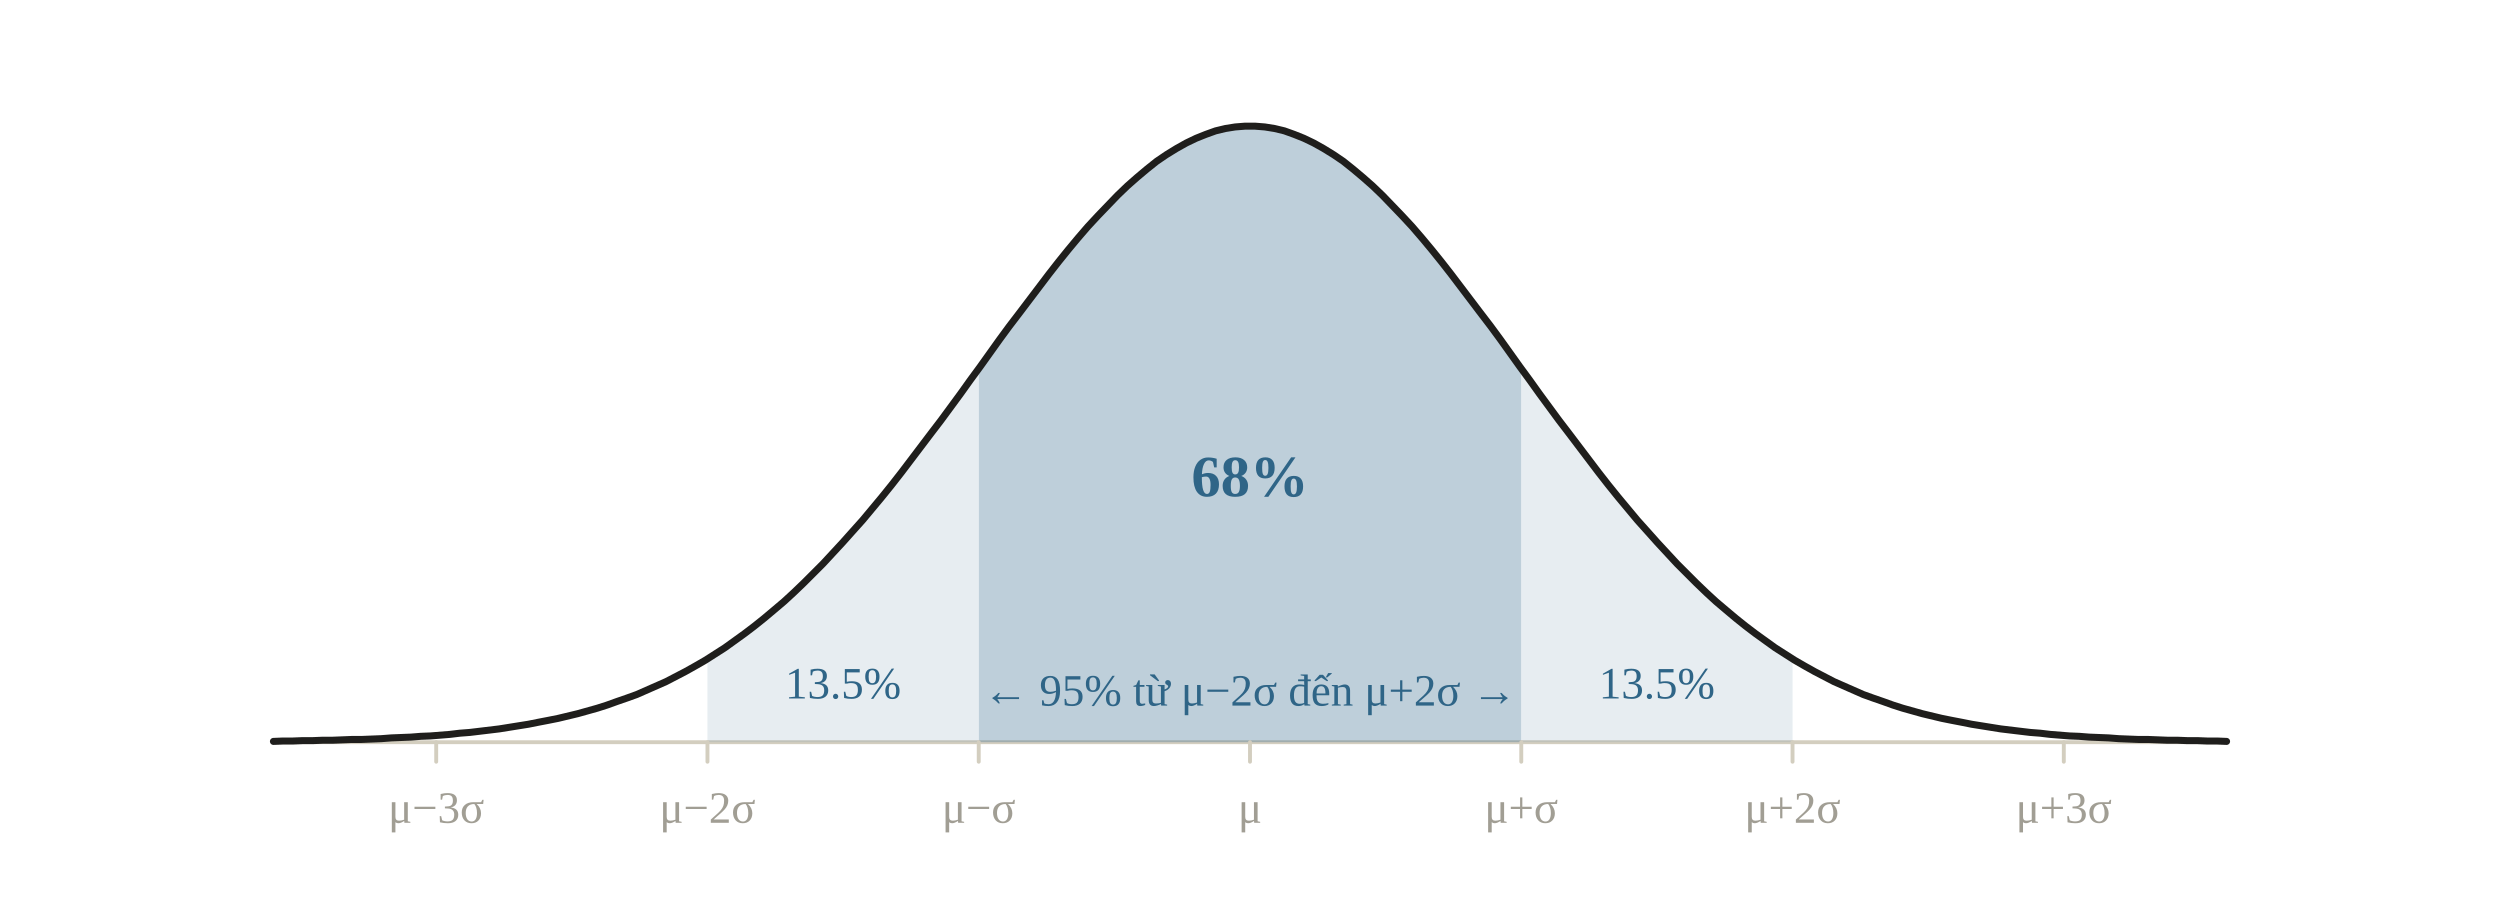
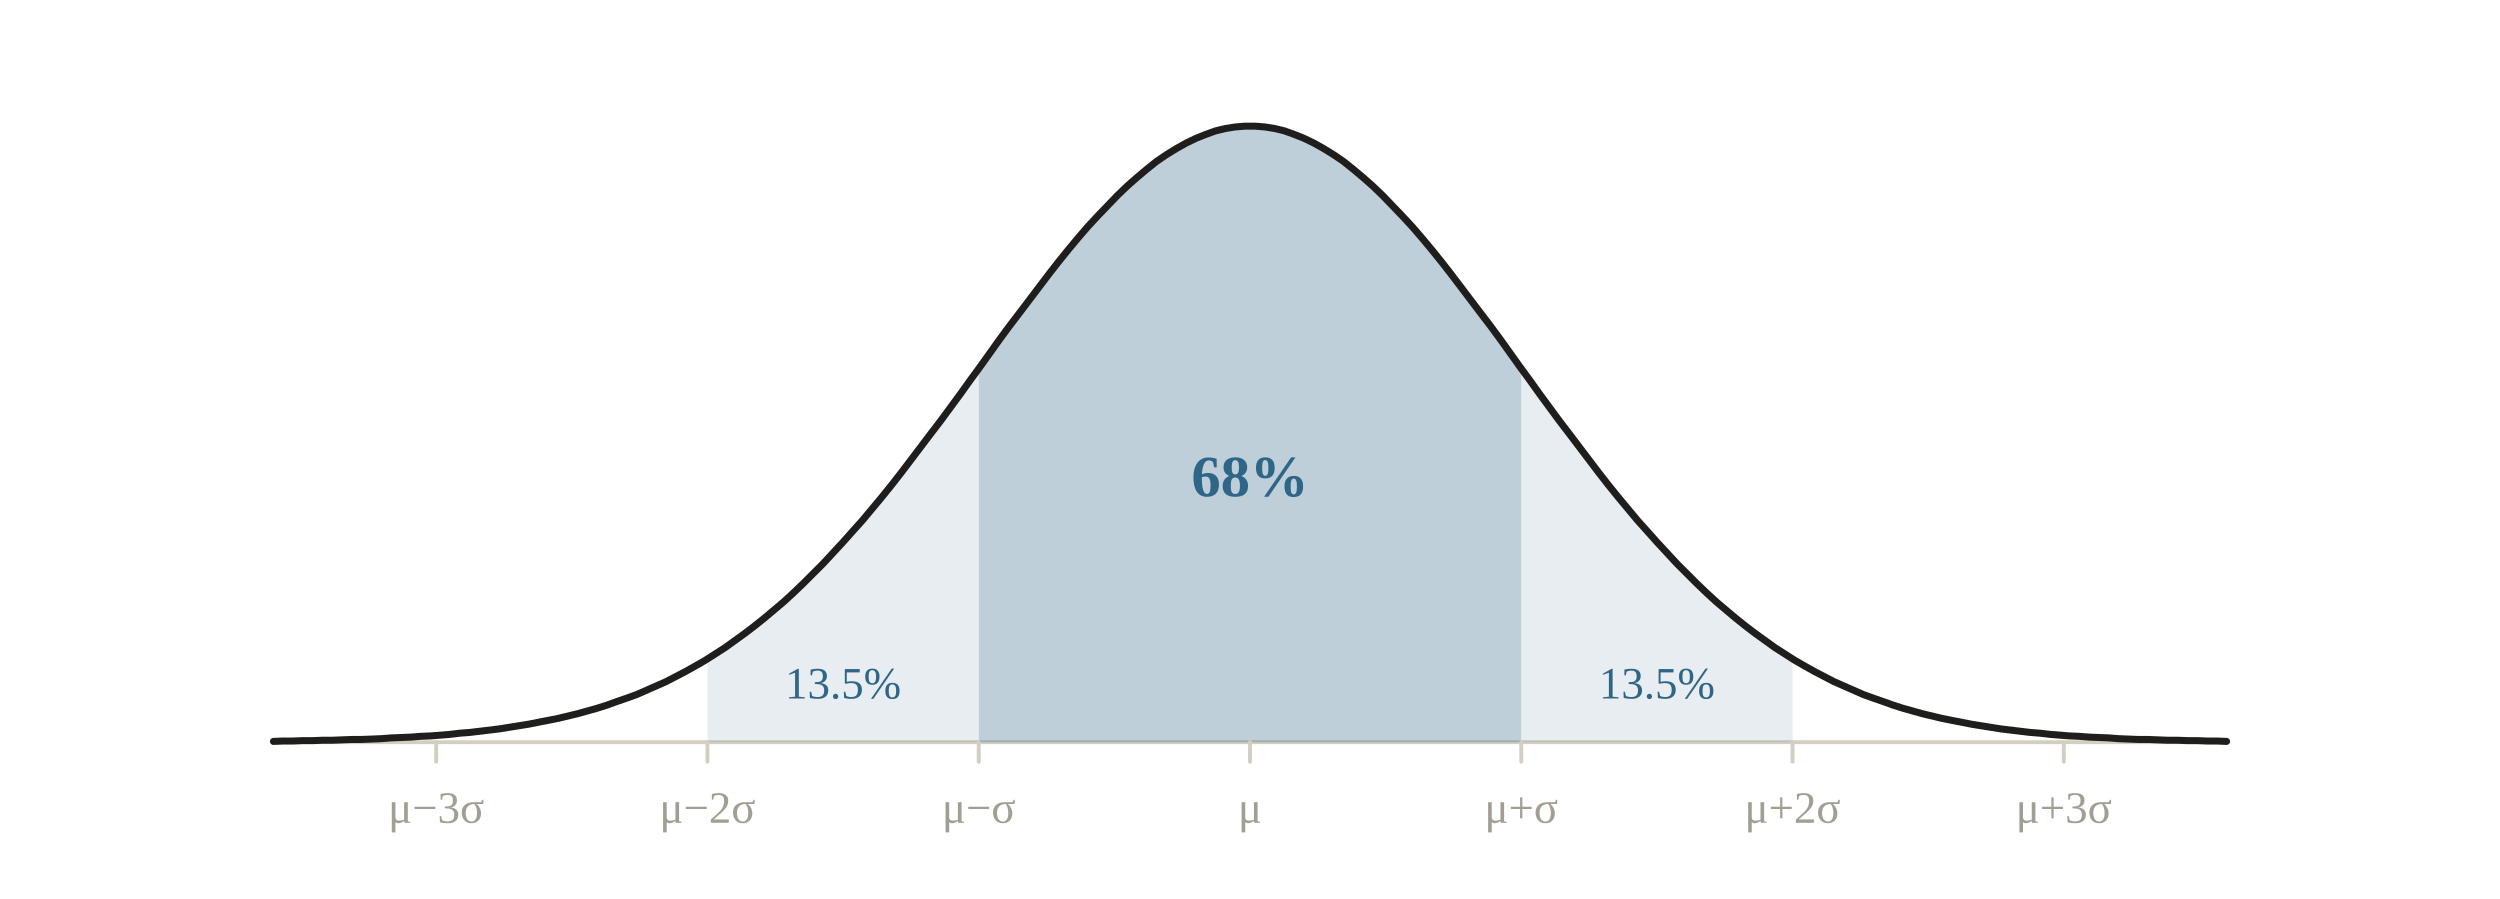
- <svg xmlns="http://www.w3.org/2000/svg" viewBox="0 0 640 230" width="640" style="font-family:var(--serif, Lora, Georgia, serif);color:var(--text, #1f1e1c)">
+ <svg xmlns="http://www.w3.org/2000/svg" viewBox="0 0 640 230" width="640" role="img" aria-label="Phân phối chuẩn: 68% giá trị trong μ ± σ, 95% trong μ ± 2σ." style="font-family:var(--serif, Lora, Georgia, serif);color:var(--text, #1f1e1c)">
  <path d="M 70,190 L 570,190" fill="none" stroke="var(--line-strong, #d3cebf)" stroke-width="1" stroke-linecap="round" />
  <path d="M 181.1,190.0 L 181.1,168.7 L 183.4,167.2 L 185.8,165.6 L 188.1,164.0 L 190.4,162.3 L 192.8,160.5 L 195.1,158.7 L 197.5,156.8 L 199.8,154.7 L 202.1,152.7 L 204.5,150.5 L 206.8,148.2 L 209.1,145.9 L 211.5,143.5 L 213.8,141.0 L 216.1,138.5 L 218.5,135.8 L 220.8,133.1 L 223.1,130.4 L 225.5,127.6 L 227.8,124.7 L 230.1,121.7 L 232.5,118.7 L 234.8,115.7 L 237.1,112.6 L 239.5,109.5 L 241.8,106.3 L 244.1,103.2 L 246.5,100.0 L 248.8,96.7 L 251.1,93.5 L 253.5,90.3 L 255.8,87.1 L 258.1,83.9 L 260.5,80.8 L 262.8,77.6 L 265.1,74.5 L 267.5,71.5 L 269.8,68.5 L 272.1,65.6 L 274.5,62.8 L 276.8,60.0 L 279.2,57.3 L 281.5,54.8 L 283.8,52.3 L 286.2,49.9 L 288.5,47.7 L 290.8,45.6 L 293.2,43.6 L 295.5,41.8 L 297.8,40.1 L 300.2,38.6 L 302.5,37.2 L 304.8,36.0 L 307.2,35.0 L 309.5,34.1 L 311.8,33.4 L 314.2,32.8 L 316.5,32.5 L 318.8,32.3 L 321.2,32.3 L 323.5,32.5 L 325.8,32.8 L 328.2,33.4 L 330.5,34.1 L 332.8,35.0 L 335.2,36.0 L 337.5,37.2 L 339.8,38.6 L 342.2,40.1 L 344.5,41.8 L 346.8,43.6 L 349.2,45.6 L 351.5,47.7 L 353.8,49.9 L 356.2,52.3 L 358.5,54.8 L 360.8,57.3 L 363.2,60.0 L 365.5,62.8 L 367.9,65.6 L 370.2,68.5 L 372.5,71.5 L 374.9,74.5 L 377.2,77.6 L 379.5,80.8 L 381.9,83.9 L 384.2,87.1 L 386.5,90.3 L 388.9,93.5 L 391.2,96.7 L 393.5,100.0 L 395.9,103.2 L 398.2,106.3 L 400.5,109.5 L 402.9,112.6 L 405.2,115.7 L 407.5,118.7 L 409.9,121.7 L 412.2,124.7 L 414.5,127.6 L 416.9,130.4 L 419.2,133.1 L 421.5,135.8 L 423.9,138.5 L 426.2,141.0 L 428.5,143.5 L 430.9,145.9 L 433.2,148.2 L 435.5,150.5 L 437.9,152.7 L 440.2,154.7 L 442.5,156.8 L 444.9,158.7 L 447.2,160.5 L 449.6,162.3 L 451.9,164.0 L 454.2,165.6 L 456.6,167.2 L 458.9,168.7 L 458.9,190.0 Z" fill="var(--t-n, #2f6587)" stroke="none" stroke-width="0" opacity="0.12" stroke-linecap="round" stroke-linejoin="round" />
  <path d="M 250.6,190.0 L 250.6,94.3 L 251.7,92.7 L 252.9,91.1 L 254.1,89.5 L 255.2,87.9 L 256.4,86.3 L 257.6,84.7 L 258.7,83.1 L 259.9,81.6 L 261.1,80.0 L 262.2,78.4 L 263.4,76.9 L 264.6,75.3 L 265.7,73.8 L 266.9,72.3 L 268.1,70.8 L 269.2,69.3 L 270.4,67.8 L 271.6,66.3 L 272.7,64.9 L 273.9,63.5 L 275.1,62.1 L 276.2,60.7 L 277.4,59.3 L 278.6,58.0 L 279.7,56.7 L 280.9,55.4 L 282.1,54.1 L 283.2,52.9 L 284.4,51.7 L 285.6,50.5 L 286.7,49.4 L 287.9,48.3 L 289.1,47.2 L 290.2,46.1 L 291.4,45.1 L 292.6,44.1 L 293.7,43.2 L 294.9,42.2 L 296.1,41.4 L 297.2,40.5 L 298.4,39.7 L 299.6,39.0 L 300.7,38.2 L 301.9,37.5 L 303.1,36.9 L 304.2,36.3 L 305.4,35.7 L 306.6,35.2 L 307.7,34.7 L 308.9,34.3 L 310.1,33.9 L 311.2,33.5 L 312.4,33.2 L 313.6,33.0 L 314.7,32.7 L 315.9,32.6 L 317.1,32.4 L 318.2,32.3 L 319.4,32.3 L 320.6,32.3 L 321.8,32.3 L 322.9,32.4 L 324.1,32.6 L 325.3,32.7 L 326.4,33.0 L 327.6,33.2 L 328.8,33.5 L 329.9,33.9 L 331.1,34.3 L 332.3,34.7 L 333.4,35.2 L 334.6,35.7 L 335.8,36.3 L 336.9,36.9 L 338.1,37.5 L 339.3,38.2 L 340.4,39.0 L 341.6,39.7 L 342.8,40.5 L 343.9,41.4 L 345.1,42.2 L 346.3,43.2 L 347.4,44.1 L 348.6,45.1 L 349.8,46.1 L 350.9,47.2 L 352.1,48.3 L 353.3,49.4 L 354.4,50.5 L 355.6,51.7 L 356.8,52.9 L 357.9,54.1 L 359.1,55.4 L 360.3,56.7 L 361.4,58.0 L 362.6,59.3 L 363.8,60.7 L 364.9,62.1 L 366.1,63.5 L 367.3,64.9 L 368.4,66.3 L 369.6,67.8 L 370.8,69.3 L 371.9,70.8 L 373.1,72.3 L 374.3,73.8 L 375.4,75.3 L 376.6,76.9 L 377.8,78.4 L 378.9,80.0 L 380.1,81.6 L 381.3,83.1 L 382.4,84.7 L 383.6,86.3 L 384.8,87.9 L 385.9,89.5 L 387.1,91.1 L 388.3,92.7 L 389.4,94.3 L 389.4,190.0 Z" fill="var(--t-n, #2f6587)" stroke="none" stroke-width="0" opacity="0.22" stroke-linecap="round" stroke-linejoin="round" />
  <path d="M 70.0,189.8 L 72.5,189.7 L 75.0,189.7 L 77.5,189.6 L 80.1,189.6 L 82.6,189.5 L 85.1,189.5 L 87.6,189.4 L 90.1,189.3 L 92.6,189.3 L 95.1,189.2 L 97.6,189.1 L 100.2,188.9 L 102.7,188.8 L 105.2,188.7 L 107.7,188.5 L 110.2,188.4 L 112.7,188.2 L 115.2,188.0 L 117.7,187.7 L 120.3,187.5 L 122.8,187.2 L 125.3,186.9 L 127.8,186.6 L 130.3,186.2 L 132.8,185.8 L 135.3,185.4 L 137.8,184.9 L 140.4,184.4 L 142.9,183.9 L 145.4,183.3 L 147.9,182.7 L 150.4,182.0 L 152.9,181.3 L 155.4,180.5 L 157.9,179.6 L 160.5,178.7 L 163.0,177.8 L 165.5,176.7 L 168.0,175.6 L 170.5,174.5 L 173.0,173.2 L 175.5,171.9 L 178.0,170.5 L 180.6,169.0 L 183.1,167.4 L 185.6,165.8 L 188.1,164.0 L 190.6,162.2 L 193.1,160.3 L 195.6,158.3 L 198.1,156.2 L 200.7,154.0 L 203.2,151.7 L 205.7,149.3 L 208.2,146.8 L 210.7,144.3 L 213.2,141.6 L 215.7,138.9 L 218.2,136.1 L 220.8,133.2 L 223.3,130.2 L 225.8,127.2 L 228.3,124.1 L 230.8,120.9 L 233.3,117.6 L 235.8,114.3 L 238.3,111.0 L 240.9,107.6 L 243.4,104.2 L 245.9,100.8 L 248.4,97.3 L 250.9,93.9 L 253.4,90.4 L 255.9,86.9 L 258.4,83.5 L 261.0,80.1 L 263.5,76.8 L 266.0,73.5 L 268.5,70.2 L 271.0,67.0 L 273.5,63.9 L 276.0,60.9 L 278.5,58.0 L 281.1,55.2 L 283.6,52.6 L 286.1,50.0 L 288.6,47.6 L 291.1,45.4 L 293.6,43.3 L 296.1,41.3 L 298.6,39.6 L 301.2,38.0 L 303.7,36.6 L 306.2,35.4 L 308.7,34.4 L 311.2,33.5 L 313.7,32.9 L 316.2,32.5 L 318.7,32.3 L 321.3,32.3 L 323.8,32.5 L 326.3,32.9 L 328.8,33.5 L 331.3,34.4 L 333.8,35.4 L 336.3,36.6 L 338.8,38.0 L 341.4,39.6 L 343.9,41.3 L 346.4,43.3 L 348.9,45.4 L 351.4,47.6 L 353.9,50.0 L 356.4,52.6 L 358.9,55.2 L 361.5,58.0 L 364.0,60.9 L 366.5,63.9 L 369.0,67.0 L 371.5,70.2 L 374.0,73.5 L 376.5,76.8 L 379.0,80.1 L 381.6,83.5 L 384.1,86.9 L 386.6,90.4 L 389.1,93.9 L 391.6,97.3 L 394.1,100.8 L 396.6,104.2 L 399.1,107.6 L 401.7,111.0 L 404.2,114.3 L 406.7,117.6 L 409.2,120.9 L 411.7,124.1 L 414.2,127.2 L 416.7,130.2 L 419.2,133.2 L 421.8,136.1 L 424.3,138.9 L 426.8,141.6 L 429.3,144.3 L 431.8,146.8 L 434.3,149.3 L 436.8,151.7 L 439.3,154.0 L 441.9,156.2 L 444.4,158.3 L 446.9,160.3 L 449.4,162.2 L 451.9,164.0 L 454.4,165.8 L 456.9,167.4 L 459.4,169.0 L 462.0,170.5 L 464.5,171.9 L 467.0,173.2 L 469.5,174.5 L 472.0,175.6 L 474.5,176.7 L 477.0,177.8 L 479.5,178.7 L 482.1,179.6 L 484.6,180.5 L 487.1,181.3 L 489.6,182.0 L 492.1,182.7 L 494.6,183.3 L 497.1,183.9 L 499.6,184.4 L 502.2,184.9 L 504.7,185.4 L 507.2,185.8 L 509.7,186.2 L 512.2,186.6 L 514.7,186.9 L 517.2,187.2 L 519.7,187.5 L 522.3,187.7 L 524.8,188.0 L 527.3,188.2 L 529.8,188.4 L 532.3,188.5 L 534.8,188.7 L 537.3,188.8 L 539.8,188.9 L 542.4,189.1 L 544.9,189.2 L 547.4,189.3 L 549.9,189.3 L 552.4,189.4 L 554.9,189.5 L 557.4,189.5 L 559.9,189.6 L 562.5,189.6 L 565.0,189.7 L 567.5,189.7 L 570.0,189.8" fill="none" stroke="currentColor" stroke-width="1.8" opacity="1" stroke-linecap="round" stroke-linejoin="round" />
  <path d="M 111.667,190 L 111.667,195" fill="none" stroke="var(--line-strong, #d3cebf)" stroke-width="1" stroke-linecap="round" />
  <text x="111.667" y="208" fill="var(--faint, #a19e94)" text-anchor="middle" dominant-baseline="middle" font-family="var(--sans, Inter, &quot;Segoe UI&quot;, sans-serif)" font-size="11.5" font-weight="400">μ−3σ</text>
  <path d="M 181.111,190 L 181.111,195" fill="none" stroke="var(--line-strong, #d3cebf)" stroke-width="1" stroke-linecap="round" />
  <text x="181.111" y="208" fill="var(--faint, #a19e94)" text-anchor="middle" dominant-baseline="middle" font-family="var(--sans, Inter, &quot;Segoe UI&quot;, sans-serif)" font-size="11.5" font-weight="400">μ−2σ</text>
  <path d="M 250.556,190 L 250.556,195" fill="none" stroke="var(--line-strong, #d3cebf)" stroke-width="1" stroke-linecap="round" />
  <text x="250.556" y="208" fill="var(--faint, #a19e94)" text-anchor="middle" dominant-baseline="middle" font-family="var(--sans, Inter, &quot;Segoe UI&quot;, sans-serif)" font-size="11.5" font-weight="400">μ−σ</text>
  <path d="M 320,190 L 320,195" fill="none" stroke="var(--line-strong, #d3cebf)" stroke-width="1" stroke-linecap="round" />
  <text x="320" y="208" fill="var(--faint, #a19e94)" text-anchor="middle" dominant-baseline="middle" font-family="var(--sans, Inter, &quot;Segoe UI&quot;, sans-serif)" font-size="11.5" font-weight="400">μ</text>
  <path d="M 389.444,190 L 389.444,195" fill="none" stroke="var(--line-strong, #d3cebf)" stroke-width="1" stroke-linecap="round" />
  <text x="389.444" y="208" fill="var(--faint, #a19e94)" text-anchor="middle" dominant-baseline="middle" font-family="var(--sans, Inter, &quot;Segoe UI&quot;, sans-serif)" font-size="11.5" font-weight="400">μ+σ</text>
  <path d="M 458.889,190 L 458.889,195" fill="none" stroke="var(--line-strong, #d3cebf)" stroke-width="1" stroke-linecap="round" />
  <text x="458.889" y="208" fill="var(--faint, #a19e94)" text-anchor="middle" dominant-baseline="middle" font-family="var(--sans, Inter, &quot;Segoe UI&quot;, sans-serif)" font-size="11.5" font-weight="400">μ+2σ</text>
  <path d="M 528.333,190 L 528.333,195" fill="none" stroke="var(--line-strong, #d3cebf)" stroke-width="1" stroke-linecap="round" />
  <text x="528.333" y="208" fill="var(--faint, #a19e94)" text-anchor="middle" dominant-baseline="middle" font-family="var(--sans, Inter, &quot;Segoe UI&quot;, sans-serif)" font-size="11.5" font-weight="400">μ+3σ</text>
  <text x="320" y="122.791" fill="var(--t-n, #2f6587)" text-anchor="middle" dominant-baseline="middle" font-family="var(--sans, Inter, &quot;Segoe UI&quot;, sans-serif)" font-size="15" font-weight="700">68%</text>
  <text x="215.833" y="176.163" fill="var(--t-n, #2f6587)" text-anchor="middle" dominant-baseline="middle" font-family="var(--sans, Inter, &quot;Segoe UI&quot;, sans-serif)" font-size="11.5" font-weight="400">13.5%</text>
  <text x="424.167" y="176.163" fill="var(--t-n, #2f6587)" text-anchor="middle" dominant-baseline="middle" font-family="var(--sans, Inter, &quot;Segoe UI&quot;, sans-serif)" font-size="11.5" font-weight="400">13.5%</text>
-   <text x="320" y="178" fill="var(--t-n, #2f6587)" text-anchor="middle" dominant-baseline="middle" font-family="var(--sans, Inter, &quot;Segoe UI&quot;, sans-serif)" font-size="11.5" font-weight="400">← 95% từ μ−2σ đến μ+2σ →</text>
</svg>
